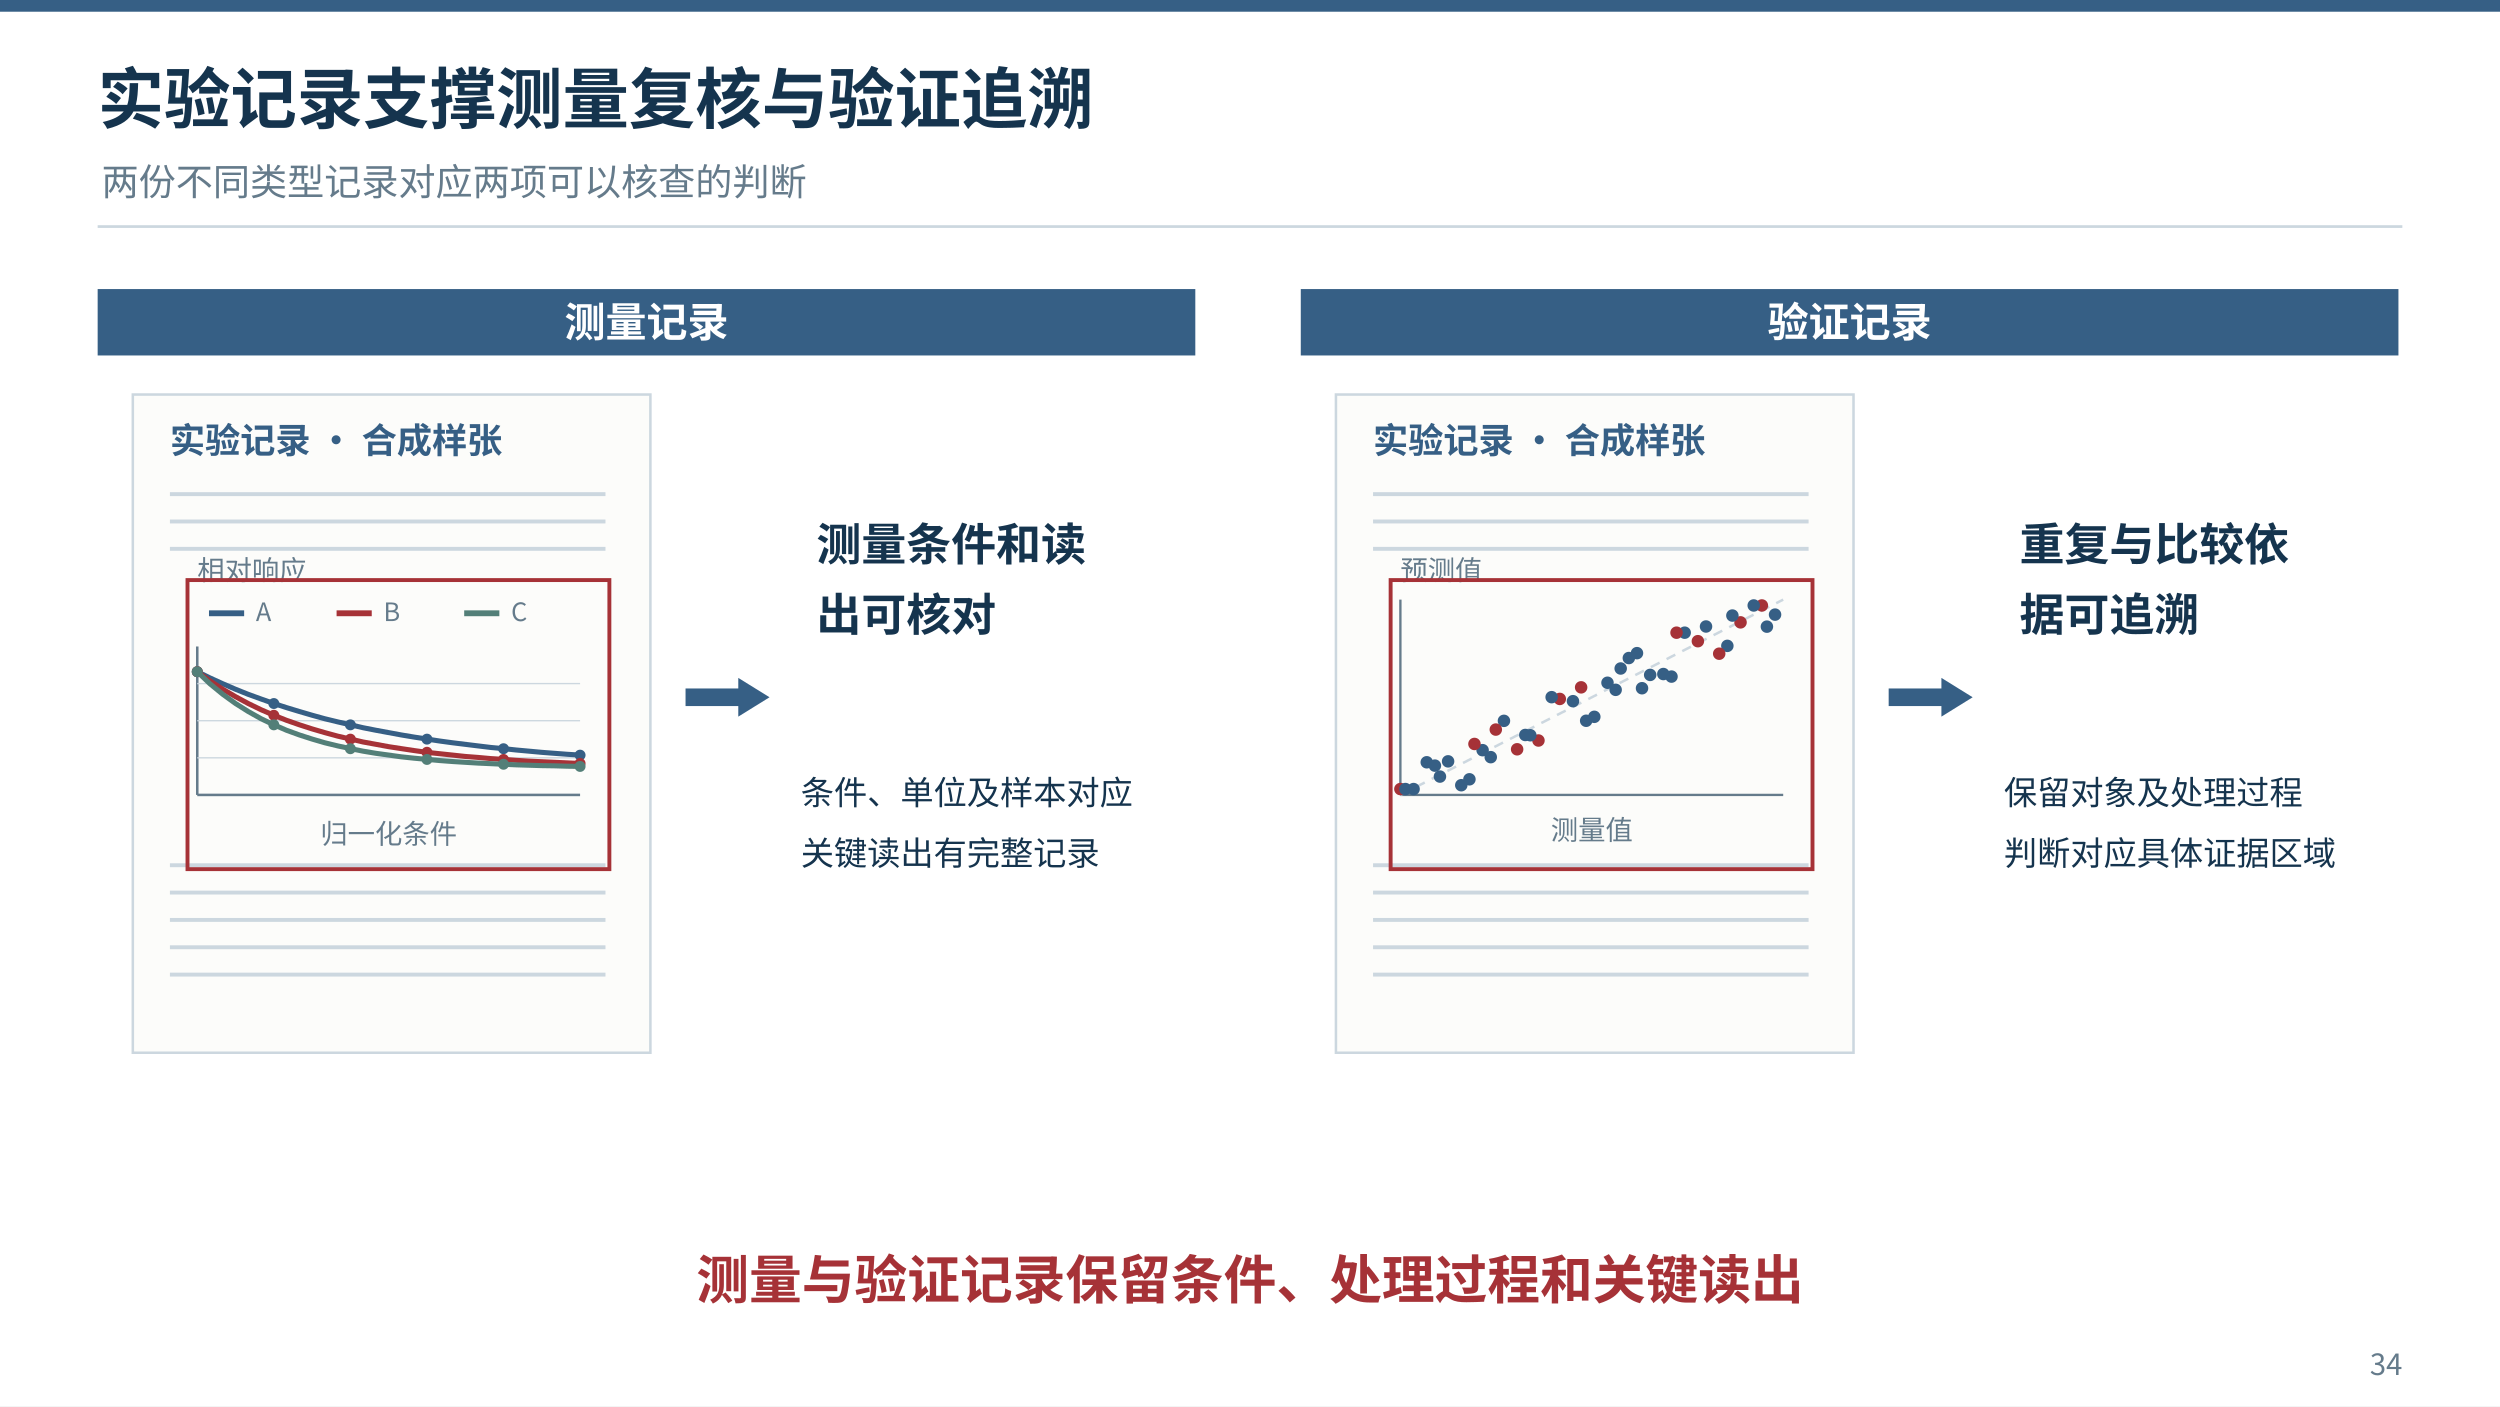
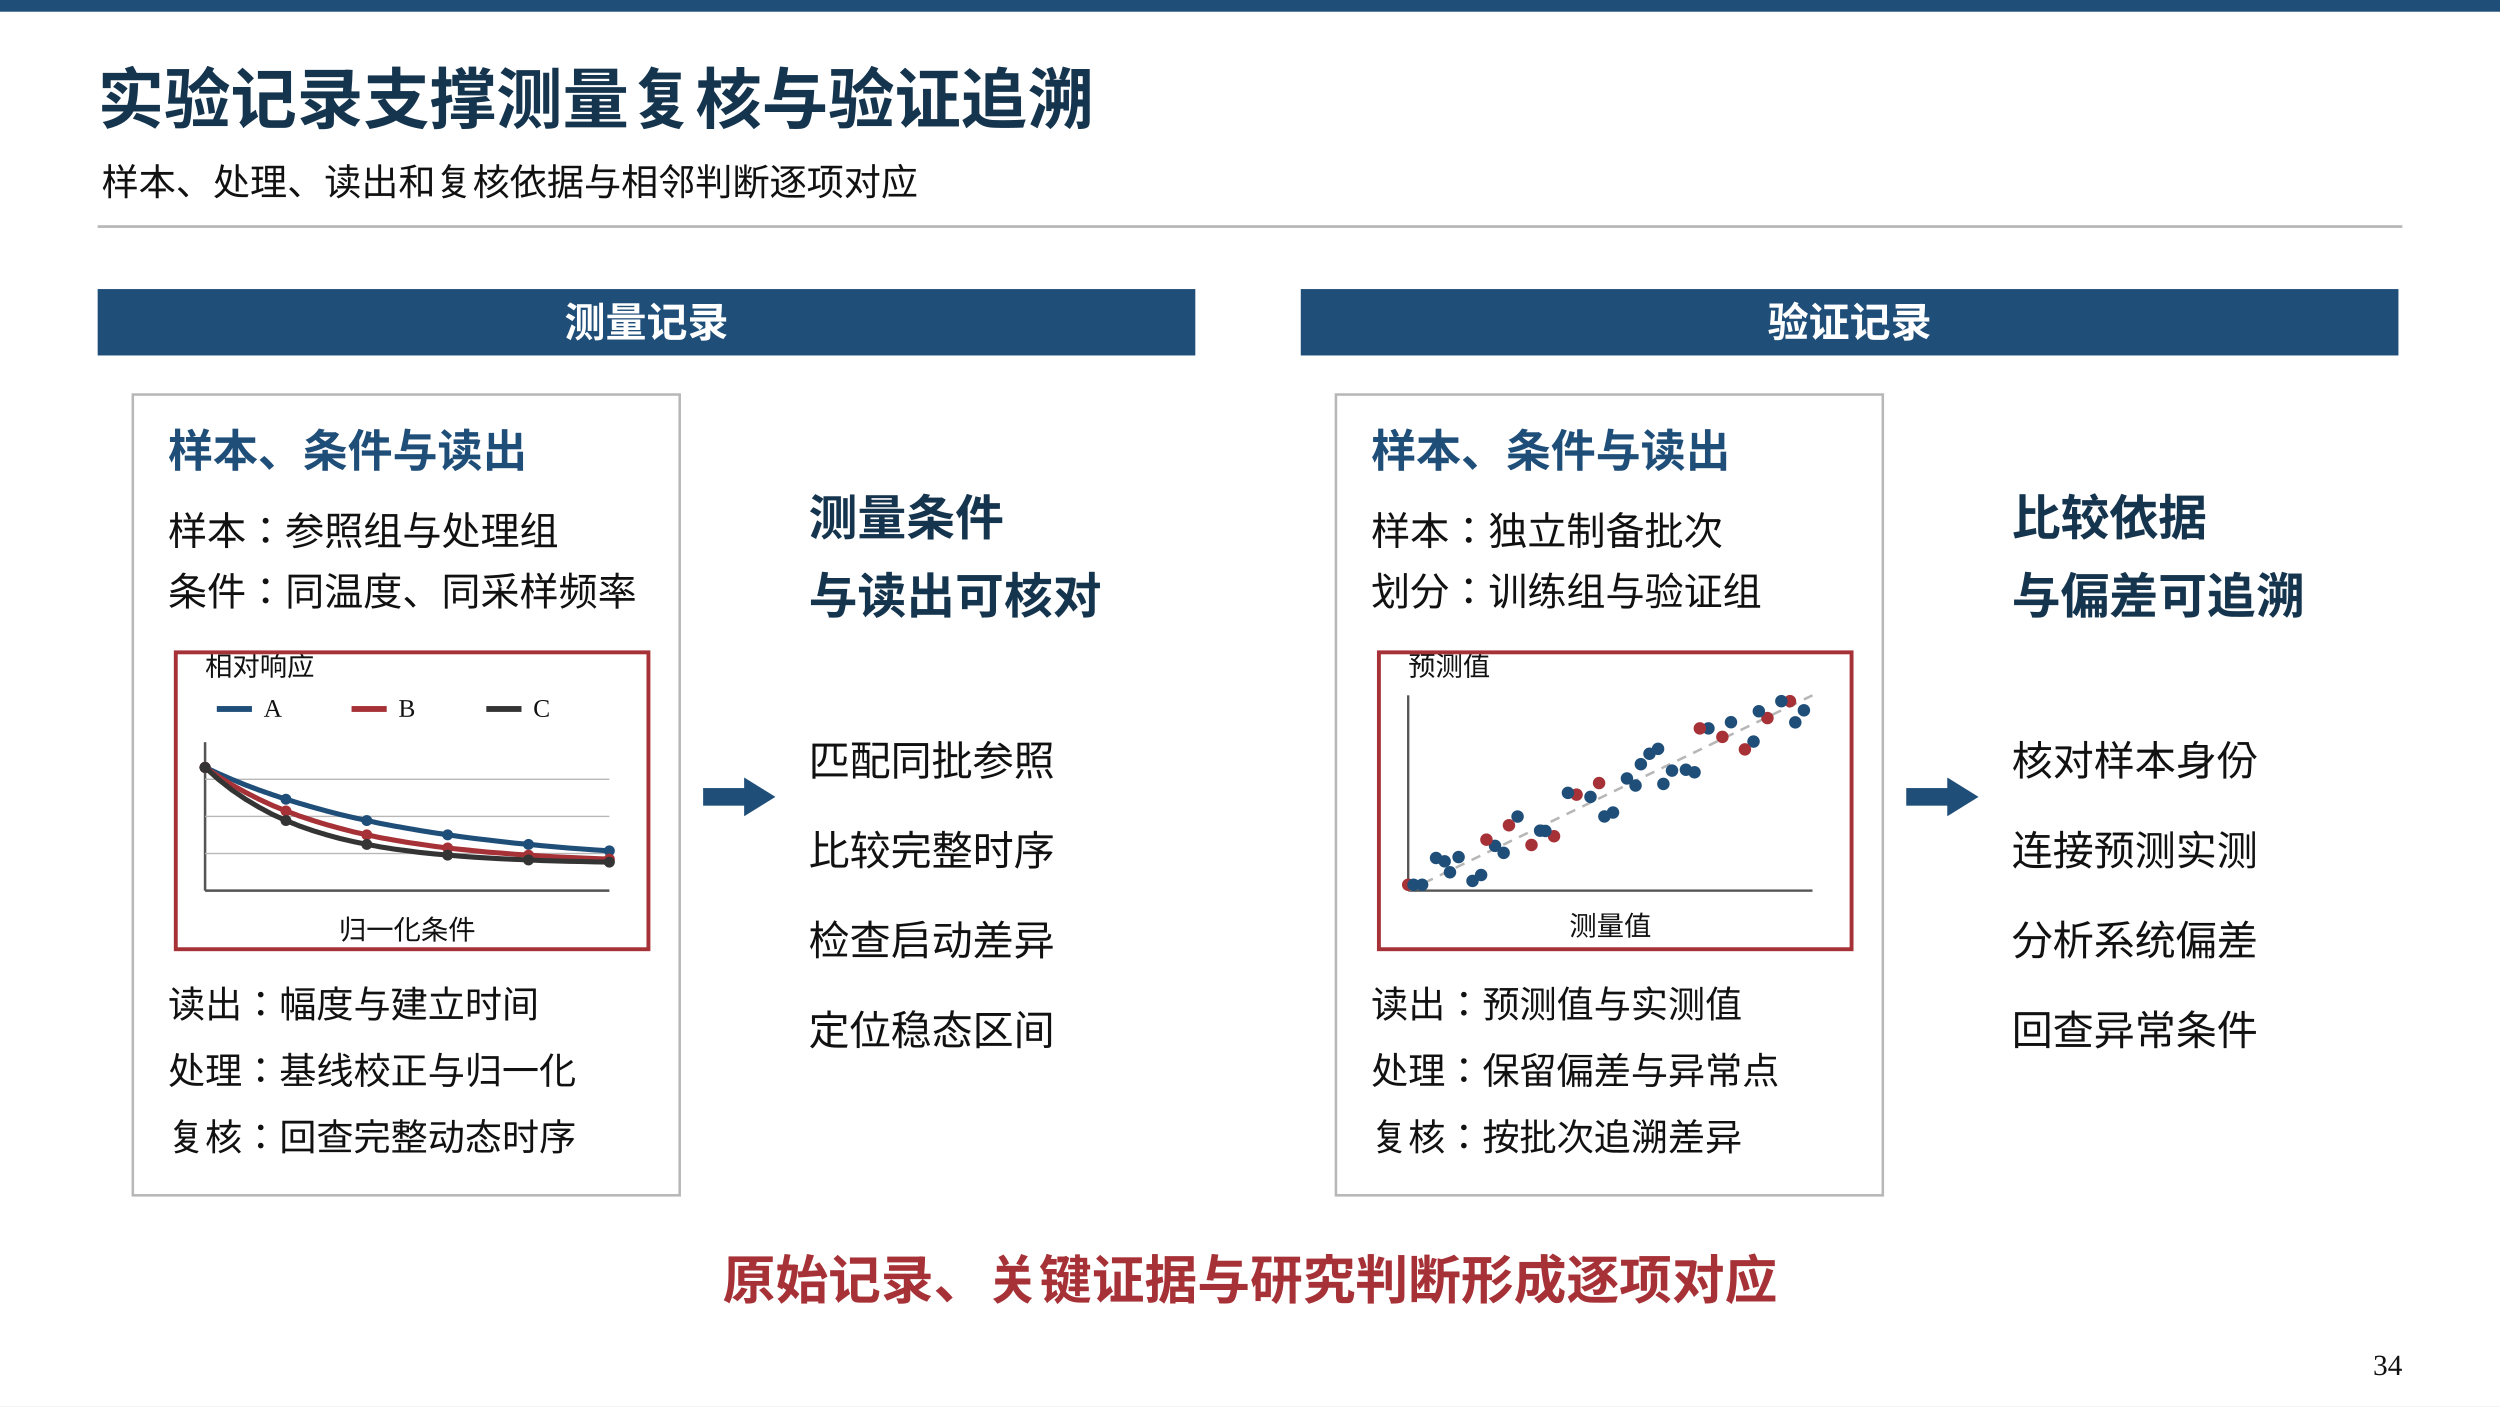
<svg xmlns="http://www.w3.org/2000/svg" width="1280" height="720" viewBox="0 0 1280 720">
  <rect width="1280" height="720" fill="white" />
-   <style>text{font-family:"Noto Sans CJK SC","Microsoft YaHei","PingFang SC",sans-serif}line,path,rect,circle,ellipse,polyline{vector-effect:non-scaling-stroke}</style>
-   <rect x="0" y="0" width="1280" height="6" fill="#365F85" />
-   <text x="50" y="63" font-size="34" fill="#15344E" font-weight="700" text-anchor="start">实验记录支撑测量复核与验证追溯</text>
-   <text x="52" y="100" font-size="19" fill="#657B8B" font-weight="400" text-anchor="start">两份不同类型记录对应两项可以核查的判断</text>
-   <line x1="50" y1="116" x2="1230" y2="116" stroke="#CCD7DF" stroke-width="1.4" />
-   <rect x="50" y="148" width="562" height="34" fill="#365F85" />
-   <text x="331.0" y="172.48" font-size="21" fill="white" font-weight="700" text-anchor="middle">测量记录</text>
-   <rect x="68" y="202" width="265" height="337" fill="#FCFCFA" stroke="#CCD7DF" stroke-width="1.3" />
-   <text x="87" y="232" font-size="18" fill="#365F85" font-weight="700" text-anchor="start">实验记录 · 合成样张</text>
-   <line x1="87" y1="253" x2="310" y2="253" stroke="#CCD7DF" stroke-width="2" />
-   <line x1="87" y1="267" x2="310" y2="267" stroke="#CCD7DF" stroke-width="2" />
-   <line x1="87" y1="281" x2="310" y2="281" stroke="#CCD7DF" stroke-width="2" />
-   <line x1="87" y1="443" x2="310" y2="443" stroke="#CCD7DF" stroke-width="2" />
-   <line x1="87" y1="457" x2="310" y2="457" stroke="#CCD7DF" stroke-width="2" />
-   <line x1="87" y1="471" x2="310" y2="471" stroke="#CCD7DF" stroke-width="2" />
-   <line x1="87" y1="485" x2="310" y2="485" stroke="#CCD7DF" stroke-width="2" />
-   <line x1="87" y1="499" x2="310" y2="499" stroke="#CCD7DF" stroke-width="2" />
-   <text x="101" y="297" font-size="14" fill="#657B8B" font-weight="400" text-anchor="start">相对响应</text>
-   <line x1="101" y1="407" x2="297" y2="407" stroke="#657B8B" stroke-width="1.3" />
-   <line x1="101" y1="331" x2="101" y2="407" stroke="#657B8B" stroke-width="1.3" />
-   <line x1="101" y1="350.0" x2="297" y2="350.0" stroke="#CCD7DF" stroke-width="0.7" />
-   <line x1="101" y1="369.0" x2="297" y2="369.0" stroke="#CCD7DF" stroke-width="0.7" />
-   <line x1="101" y1="388.0" x2="297" y2="388.0" stroke="#CCD7DF" stroke-width="0.7" />
-   <path d="M101.0,343.9 L107.5,347.1 L114.1,350.1 L120.6,352.9 L127.1,355.5 L133.7,357.9 L140.2,360.2 L146.7,362.3 L153.3,364.3 L159.8,366.2 L166.3,368.0 L172.9,369.6 L179.4,371.1 L185.9,372.6 L192.5,373.9 L199.0,375.1 L205.5,376.3 L212.1,377.4 L218.6,378.4 L225.1,379.4 L231.7,380.3 L238.2,381.1 L244.7,381.9 L251.3,382.7 L257.8,383.3 L264.3,384.0 L270.9,384.6 L277.4,385.2 L283.9,385.7 L290.5,386.2 L297.0,386.6" fill="none" stroke="#365F85" stroke-width="2.6" />
-   <circle cx="101.0" cy="343.92" r="2.8" fill="#365F85" />
-   <circle cx="140.2" cy="360.206" r="2.8" fill="#365F85" />
-   <circle cx="179.4" cy="371.123" r="2.8" fill="#365F85" />
-   <circle cx="218.6" cy="378.441" r="2.8" fill="#365F85" />
-   <circle cx="257.8" cy="383.346" r="2.8" fill="#365F85" />
-   <circle cx="297.0" cy="386.634" r="2.8" fill="#365F85" />
-   <path d="M101.0,343.9 L107.5,348.6 L114.1,352.9 L120.6,356.7 L127.1,360.2 L133.7,363.4 L140.2,366.2 L146.7,368.8 L153.3,371.1 L159.8,373.2 L166.3,375.1 L172.9,376.9 L179.4,378.4 L185.9,379.9 L192.5,381.1 L199.0,382.3 L205.5,383.3 L212.1,384.3 L218.6,385.2 L225.1,385.9 L231.7,386.6 L238.2,387.3 L244.7,387.8 L251.3,388.4 L257.8,388.8 L264.3,389.3 L270.9,389.7 L277.4,390.0 L283.9,390.3 L290.5,390.6 L297.0,390.9" fill="none" stroke="#A63237" stroke-width="2.6" />
-   <circle cx="101.0" cy="343.92" r="2.8" fill="#A63237" />
-   <circle cx="140.2" cy="366.209" r="2.8" fill="#A63237" />
-   <circle cx="179.4" cy="378.441" r="2.8" fill="#A63237" />
-   <circle cx="218.6" cy="385.154" r="2.8" fill="#A63237" />
-   <circle cx="257.8" cy="388.839" r="2.8" fill="#A63237" />
-   <circle cx="297.0" cy="390.861" r="2.8" fill="#A63237" />
-   <path d="M101.0,343.9 L107.5,350.1 L114.1,355.5 L120.6,360.2 L127.1,364.3 L133.7,368.0 L140.2,371.1 L146.7,373.9 L153.3,376.3 L159.8,378.4 L166.3,380.3 L172.9,381.9 L179.4,383.3 L185.9,384.6 L192.5,385.7 L199.0,386.6 L205.5,387.5 L212.1,388.2 L218.6,388.8 L225.1,389.4 L231.7,389.9 L238.2,390.3 L244.7,390.7 L251.3,391.0 L257.8,391.3 L264.3,391.6 L270.9,391.8 L277.4,392.0 L283.9,392.1 L290.5,392.3 L297.0,392.4" fill="none" stroke="#537F78" stroke-width="2.6" />
-   <circle cx="101.0" cy="343.92" r="2.8" fill="#537F78" />
-   <circle cx="140.2" cy="371.123" r="2.8" fill="#537F78" />
-   <circle cx="179.4" cy="383.346" r="2.8" fill="#537F78" />
-   <circle cx="218.6" cy="388.839" r="2.8" fill="#537F78" />
-   <circle cx="257.8" cy="391.306" r="2.8" fill="#537F78" />
-   <circle cx="297.0" cy="392.415" r="2.8" fill="#537F78" />
-   <text x="199.0" y="432" font-size="14" fill="#657B8B" font-weight="400" text-anchor="middle">归一化条件</text>
-   <line x1="107.0" y1="314" x2="125.0" y2="314" stroke="#365F85" stroke-width="3" />
-   <text x="131.0" y="318" font-size="13" fill="#657B8B" font-weight="400" text-anchor="start">A</text>
-   <line x1="172.333" y1="314" x2="190.333" y2="314" stroke="#A63237" stroke-width="3" />
-   <text x="196.333" y="318" font-size="13" fill="#657B8B" font-weight="400" text-anchor="start">B</text>
-   <line x1="237.667" y1="314" x2="255.667" y2="314" stroke="#537F78" stroke-width="3" />
-   <text x="261.667" y="318" font-size="13" fill="#657B8B" font-weight="400" text-anchor="start">C</text>
-   <rect x="96" y="297" width="216" height="148" fill="none" stroke="#A63237" stroke-width="2" />
-   <polygon points="351.00,361.50 378.00,361.50 378.00,366.92 394.00,357.00 378.00,347.08 378.00,352.50 351.00,352.50" fill="#365F85" />
-   <text x="418" y="287" font-size="23" fill="#15344E" font-weight="700" text-anchor="start">测量条件和读</text>
-   <text x="418" y="323" font-size="23" fill="#15344E" font-weight="700" text-anchor="start">出可核对</text>
-   <text x="410" y="412" font-size="17" fill="#15344E" font-weight="400" text-anchor="start">条件、单位及样本对应</text>
-   <text x="410" y="443" font-size="17" fill="#15344E" font-weight="400" text-anchor="start">关键读出有完整记录</text>
-   <rect x="666" y="148" width="562" height="34" fill="#365F85" />
-   <text x="947.0" y="172.48" font-size="21" fill="white" font-weight="700" text-anchor="middle">验证记录</text>
-   <rect x="684" y="202" width="265" height="337" fill="#FCFCFA" stroke="#CCD7DF" stroke-width="1.3" />
-   <text x="703" y="232" font-size="18" fill="#365F85" font-weight="700" text-anchor="start">实验记录 · 合成样张</text>
-   <line x1="703" y1="253" x2="926" y2="253" stroke="#CCD7DF" stroke-width="2" />
-   <line x1="703" y1="267" x2="926" y2="267" stroke="#CCD7DF" stroke-width="2" />
-   <line x1="703" y1="281" x2="926" y2="281" stroke="#CCD7DF" stroke-width="2" />
-   <line x1="703" y1="443" x2="926" y2="443" stroke="#CCD7DF" stroke-width="2" />
-   <line x1="703" y1="457" x2="926" y2="457" stroke="#CCD7DF" stroke-width="2" />
-   <line x1="703" y1="471" x2="926" y2="471" stroke="#CCD7DF" stroke-width="2" />
-   <line x1="703" y1="485" x2="926" y2="485" stroke="#CCD7DF" stroke-width="2" />
-   <line x1="703" y1="499" x2="926" y2="499" stroke="#CCD7DF" stroke-width="2" />
-   <line x1="717" y1="407" x2="913" y2="407" stroke="#657B8B" stroke-width="1.2" />
-   <line x1="717" y1="307" x2="717" y2="407" stroke="#657B8B" stroke-width="1.2" />
-   <line x1="717" y1="407" x2="913" y2="307" stroke="#CCD7DF" stroke-width="1.3" stroke-dasharray="5 4" />
-   <circle cx="717.0" cy="404.0" r="3.2" fill="#A63237" />
-   <circle cx="838.135" cy="334.414" r="3.2" fill="#365F85" />
-   <circle cx="763.269" cy="387.661" r="3.2" fill="#365F85" />
-   <circle cx="884.404" cy="330.683" r="3.2" fill="#365F85" />
-   <circle cx="809.539" cy="351.92" r="3.2" fill="#A63237" />
-   <circle cx="734.673" cy="392.003" r="3.2" fill="#365F85" />
-   <circle cx="855.808" cy="346.413" r="3.2" fill="#365F85" />
-   <circle cx="780.943" cy="376.306" r="3.2" fill="#365F85" />
-   <circle cx="902.077" cy="310.0" r="3.2" fill="#A63237" />
-   <circle cx="827.212" cy="353.192" r="3.2" fill="#365F85" />
-   <circle cx="752.347" cy="399.004" r="3.2" fill="#365F85" />
-   <circle cx="873.481" cy="320.767" r="3.2" fill="#365F85" />
-   <circle cx="798.616" cy="357.852" r="3.2" fill="#A63237" />
-   <circle cx="723.751" cy="404.0" r="3.2" fill="#365F85" />
-   <circle cx="844.885" cy="345.553" r="3.2" fill="#365F85" />
-   <circle cx="770.02" cy="369.078" r="3.2" fill="#365F85" />
-   <circle cx="891.155" cy="318.648" r="3.2" fill="#A63237" />
-   <circle cx="816.289" cy="367.014" r="3.2" fill="#365F85" />
-   <circle cx="741.424" cy="389.813" r="3.2" fill="#365F85" />
-   <circle cx="862.559" cy="323.934" r="3.2" fill="#365F85" />
-   <circle cx="787.693" cy="379.141" r="3.2" fill="#A63237" />
-   <circle cx="908.828" cy="314.681" r="3.2" fill="#365F85" />
-   <circle cx="833.963" cy="336.918" r="3.2" fill="#365F85" />
-   <circle cx="759.097" cy="384.088" r="3.2" fill="#365F85" />
-   <circle cx="880.232" cy="334.693" r="3.2" fill="#A63237" />
-   <circle cx="805.367" cy="359.005" r="3.2" fill="#365F85" />
-   <circle cx="730.501" cy="390.289" r="3.2" fill="#365F85" />
-   <circle cx="851.636" cy="345.105" r="3.2" fill="#365F85" />
-   <circle cx="776.771" cy="383.637" r="3.2" fill="#A63237" />
-   <circle cx="897.905" cy="310.0" r="3.2" fill="#365F85" />
-   <circle cx="823.04" cy="349.573" r="3.2" fill="#365F85" />
-   <circle cx="748.175" cy="402.031" r="3.2" fill="#365F85" />
-   <circle cx="869.309" cy="328.288" r="3.2" fill="#A63237" />
-   <circle cx="794.444" cy="356.949" r="3.2" fill="#365F85" />
-   <circle cx="719.579" cy="404.0" r="3.2" fill="#365F85" />
-   <circle cx="840.713" cy="352.372" r="3.2" fill="#365F85" />
-   <circle cx="765.848" cy="373.543" r="3.2" fill="#A63237" />
-   <circle cx="886.982" cy="315.161" r="3.2" fill="#365F85" />
-   <circle cx="812.117" cy="369.029" r="3.2" fill="#365F85" />
-   <circle cx="737.252" cy="397.602" r="3.2" fill="#365F85" />
-   <circle cx="858.386" cy="323.936" r="3.2" fill="#A63237" />
-   <circle cx="783.521" cy="376.452" r="3.2" fill="#365F85" />
-   <circle cx="904.656" cy="320.844" r="3.2" fill="#365F85" />
-   <circle cx="829.79" cy="342.269" r="3.2" fill="#365F85" />
-   <circle cx="754.925" cy="380.908" r="3.2" fill="#A63237" />
-   <text x="815.0" y="430" font-size="14" fill="#657B8B" font-weight="400" text-anchor="middle">测量值</text>
-   <text x="717" y="297" font-size="14" fill="#657B8B" font-weight="400" text-anchor="start">预测值</text>
-   <rect x="712" y="297" width="216" height="148" fill="none" stroke="#A63237" stroke-width="2" />
-   <polygon points="967.00,361.50 994.00,361.50 994.00,366.92 1010.00,357.00 994.00,347.08 994.00,352.50 967.00,352.50" fill="#365F85" />
-   <text x="1034" y="287" font-size="23" fill="#15344E" font-weight="700" text-anchor="start">重复与比较依</text>
-   <text x="1034" y="323" font-size="23" fill="#15344E" font-weight="700" text-anchor="start">据可追溯</text>
-   <text x="1026" y="412" font-size="17" fill="#15344E" font-weight="400" text-anchor="start">保留对象及处理过程</text>
-   <text x="1026" y="443" font-size="17" fill="#15344E" font-weight="400" text-anchor="start">判断对应具体证据区域</text>
-   <text x="640" y="665" font-size="27" fill="#A63237" font-weight="700" text-anchor="middle">测量与验证记录保留条件、处理过程和关键读出</text>
-   <text x="1230" y="704" font-size="15" fill="#657B8B" font-weight="400" text-anchor="end">34</text>
+   <style>text{font-family:"Times New Roman","Microsoft YaHei"}line,path,rect,circle,ellipse,polyline{vector-effect:non-scaling-stroke}</style>
+   <rect x="0" y="0" width="1280" height="6" fill="#1F4E79" />
+   <text x="50" y="63" font-size="34" fill="#15344E" font-weight="700" text-anchor="start">
+     <tspan font-family="Microsoft YaHei">实验记录支撑测量复核与验证追溯</tspan>
+   </text>
+   <text x="52" y="100" font-size="19" fill="#111111" font-weight="400" text-anchor="start">
+     <tspan font-family="Microsoft YaHei">样本、处理、读出和复核依据与相邻判断逐项对应</tspan>
+   </text>
+   <line x1="50" y1="116" x2="1230" y2="116" stroke="#B7B7B7" stroke-width="1.4" />
+   <rect x="50" y="148" width="562" height="34" fill="#1F4E79" />
+   <text x="331.0" y="172.48" font-size="21" fill="white" font-weight="700" text-anchor="middle">
+     <tspan font-family="Microsoft YaHei">测量记录</tspan>
+   </text>
+   <rect x="68" y="202" width="280" height="410" fill="white" stroke="#B7B7B7" stroke-width="1.3" />
+   <text x="86" y="239" font-size="23" fill="#1F4E79" font-weight="700" text-anchor="start">
+     <tspan font-family="Microsoft YaHei">样本、条件与读出</tspan>
+   </text>
+   <text x="86" y="279" font-size="20" fill="#111111" font-weight="400" text-anchor="start">
+     <tspan font-family="Microsoft YaHei">样本：参照组与处理组</tspan>
+   </text>
+   <text x="86" y="310" font-size="20" fill="#111111" font-weight="400" text-anchor="start">
+     <tspan font-family="Microsoft YaHei">条件：同温度、同采样频率</tspan>
+   </text>
+   <text x="105" y="346" font-size="14" fill="#111111" font-weight="400" text-anchor="start">
+     <tspan font-family="Microsoft YaHei">相对响应</tspan>
+   </text>
+   <line x1="105" y1="456" x2="312" y2="456" stroke="#555555" stroke-width="1.3" />
+   <line x1="105" y1="380" x2="105" y2="456" stroke="#555555" stroke-width="1.3" />
+   <line x1="105" y1="399.0" x2="312" y2="399.0" stroke="#B7B7B7" stroke-width="0.7" />
+   <line x1="105" y1="418.0" x2="312" y2="418.0" stroke="#B7B7B7" stroke-width="0.7" />
+   <line x1="105" y1="437.0" x2="312" y2="437.0" stroke="#B7B7B7" stroke-width="0.7" />
+   <path d="M105.0,392.9 L111.9,396.1 L118.8,399.1 L125.7,401.9 L132.6,404.5 L139.5,406.9 L146.4,409.2 L153.3,411.3 L160.2,413.3 L167.1,415.2 L174.0,417.0 L180.9,418.6 L187.8,420.1 L194.7,421.6 L201.6,422.9 L208.5,424.1 L215.4,425.3 L222.3,426.4 L229.2,427.4 L236.1,428.4 L243.0,429.3 L249.9,430.1 L256.8,430.9 L263.7,431.7 L270.6,432.3 L277.5,433.0 L284.4,433.6 L291.3,434.2 L298.2,434.7 L305.1,435.2 L312.0,435.6" fill="none" stroke="#1F4E79" stroke-width="2.6" />
+   <circle cx="105.0" cy="392.92" r="2.8" fill="#1F4E79" />
+   <circle cx="146.4" cy="409.206" r="2.8" fill="#1F4E79" />
+   <circle cx="187.8" cy="420.123" r="2.8" fill="#1F4E79" />
+   <circle cx="229.2" cy="427.441" r="2.8" fill="#1F4E79" />
+   <circle cx="270.6" cy="432.346" r="2.8" fill="#1F4E79" />
+   <circle cx="312.0" cy="435.634" r="2.8" fill="#1F4E79" />
+   <path d="M105.0,392.9 L111.9,397.6 L118.8,401.9 L125.7,405.7 L132.6,409.2 L139.5,412.4 L146.4,415.2 L153.3,417.8 L160.2,420.1 L167.1,422.2 L174.0,424.1 L180.9,425.9 L187.8,427.4 L194.7,428.9 L201.6,430.1 L208.5,431.3 L215.4,432.3 L222.3,433.3 L229.2,434.2 L236.1,434.9 L243.0,435.6 L249.9,436.3 L256.8,436.8 L263.7,437.4 L270.6,437.8 L277.5,438.3 L284.4,438.7 L291.3,439.0 L298.2,439.3 L305.1,439.6 L312.0,439.9" fill="none" stroke="#A63237" stroke-width="2.6" />
+   <circle cx="105.0" cy="392.92" r="2.8" fill="#A63237" />
+   <circle cx="146.4" cy="415.209" r="2.8" fill="#A63237" />
+   <circle cx="187.8" cy="427.441" r="2.8" fill="#A63237" />
+   <circle cx="229.2" cy="434.154" r="2.8" fill="#A63237" />
+   <circle cx="270.6" cy="437.839" r="2.8" fill="#A63237" />
+   <circle cx="312.0" cy="439.861" r="2.8" fill="#A63237" />
+   <path d="M105.0,392.9 L111.9,399.1 L118.8,404.5 L125.7,409.2 L132.6,413.3 L139.5,417.0 L146.4,420.1 L153.3,422.9 L160.2,425.3 L167.1,427.4 L174.0,429.3 L180.9,430.9 L187.8,432.3 L194.7,433.6 L201.6,434.7 L208.5,435.6 L215.4,436.5 L222.3,437.2 L229.2,437.8 L236.1,438.4 L243.0,438.9 L249.9,439.3 L256.8,439.7 L263.7,440.0 L270.6,440.3 L277.5,440.6 L284.4,440.8 L291.3,441.0 L298.2,441.1 L305.1,441.3 L312.0,441.4" fill="none" stroke="#343434" stroke-width="2.6" />
+   <circle cx="105.0" cy="392.92" r="2.8" fill="#343434" />
+   <circle cx="146.4" cy="420.123" r="2.8" fill="#343434" />
+   <circle cx="187.8" cy="432.346" r="2.8" fill="#343434" />
+   <circle cx="229.2" cy="437.839" r="2.8" fill="#343434" />
+   <circle cx="270.6" cy="440.306" r="2.8" fill="#343434" />
+   <circle cx="312.0" cy="441.415" r="2.8" fill="#343434" />
+   <text x="208.5" y="481" font-size="14" fill="#111111" font-weight="400" text-anchor="middle">
+     <tspan font-family="Microsoft YaHei">归一化条件</tspan>
+   </text>
+   <line x1="111.0" y1="363" x2="129.0" y2="363" stroke="#1F4E79" stroke-width="3" />
+   <text x="135.0" y="367" font-size="13" fill="#111111" font-weight="400" text-anchor="start">
+     <tspan font-family="Times New Roman">A</tspan>
+   </text>
+   <line x1="180.0" y1="363" x2="198.0" y2="363" stroke="#A63237" stroke-width="3" />
+   <text x="204.0" y="367" font-size="13" fill="#111111" font-weight="400" text-anchor="start">
+     <tspan font-family="Times New Roman">B</tspan>
+   </text>
+   <line x1="249.0" y1="363" x2="267.0" y2="363" stroke="#343434" stroke-width="3" />
+   <text x="273.0" y="367" font-size="13" fill="#111111" font-weight="400" text-anchor="start">
+     <tspan font-family="Times New Roman">C</tspan>
+   </text>
+   <rect x="90" y="334" width="242" height="152" fill="none" stroke="#A63237" stroke-width="2" />
+   <text x="86" y="521" font-size="19" fill="#111111" font-weight="400" text-anchor="start">
+     <tspan font-family="Microsoft YaHei">读出：幅度与建立时间</tspan>
+   </text>
+   <text x="86" y="555" font-size="19" fill="#111111" font-weight="400" text-anchor="start">
+     <tspan font-family="Microsoft YaHei">处理：基线校正与归一化</tspan>
+   </text>
+   <text x="86" y="589" font-size="19" fill="#111111" font-weight="400" text-anchor="start">
+     <tspan font-family="Microsoft YaHei">复核：回查完整动态时序</tspan>
+   </text>
+   <polygon points="360.00,412.50 381.00,412.50 381.00,417.92 397.00,408.00 381.00,398.08 381.00,403.50 360.00,403.50" fill="#1F4E79" />
+   <text x="414" y="274" font-size="25" fill="#15344E" font-weight="700" text-anchor="start">
+     <tspan font-family="Microsoft YaHei">测量条件</tspan>
+   </text>
+   <text x="414" y="314" font-size="25" fill="#15344E" font-weight="700" text-anchor="start">
+     <tspan font-family="Microsoft YaHei">与读出可核对</tspan>
+   </text>
+   <text x="414" y="397" font-size="21" fill="#111111" font-weight="400" text-anchor="start">
+     <tspan font-family="Microsoft YaHei">匹配同批参照</tspan>
+   </text>
+   <text x="414" y="443" font-size="21" fill="#111111" font-weight="400" text-anchor="start">
+     <tspan font-family="Microsoft YaHei">比较完整时序</tspan>
+   </text>
+   <text x="414" y="489" font-size="21" fill="#111111" font-weight="400" text-anchor="start">
+     <tspan font-family="Microsoft YaHei">检查启动差异</tspan>
+   </text>
+   <text x="414" y="535" font-size="21" fill="#111111" font-weight="400" text-anchor="start">
+     <tspan font-family="Microsoft YaHei">定位稳态区间</tspan>
+   </text>
+   <rect x="666" y="148" width="562" height="34" fill="#1F4E79" />
+   <text x="947.0" y="172.48" font-size="21" fill="white" font-weight="700" text-anchor="middle">
+     <tspan font-family="Microsoft YaHei">验证记录</tspan>
+   </text>
+   <rect x="684" y="202" width="280" height="410" fill="white" stroke="#B7B7B7" stroke-width="1.3" />
+   <text x="702" y="239" font-size="23" fill="#1F4E79" font-weight="700" text-anchor="start">
+     <tspan font-family="Microsoft YaHei">样本、条件与读出</tspan>
+   </text>
+   <text x="702" y="279" font-size="20" fill="#111111" font-weight="400" text-anchor="start">
+     <tspan font-family="Microsoft YaHei">样本：独立制备批次</tspan>
+   </text>
+   <text x="702" y="310" font-size="20" fill="#111111" font-weight="400" text-anchor="start">
+     <tspan font-family="Microsoft YaHei">划分：训练组与验证组</tspan>
+   </text>
+   <line x1="721" y1="456" x2="928" y2="456" stroke="#555555" stroke-width="1.2" />
+   <line x1="721" y1="356" x2="721" y2="456" stroke="#555555" stroke-width="1.2" />
+   <line x1="721" y1="456" x2="928" y2="356" stroke="#B7B7B7" stroke-width="1.3" stroke-dasharray="5 4" />
+   <circle cx="721.0" cy="453.0" r="3.2" fill="#A63237" />
+   <circle cx="848.933" cy="383.414" r="3.2" fill="#1F4E79" />
+   <circle cx="769.866" cy="436.661" r="3.2" fill="#1F4E79" />
+   <circle cx="897.799" cy="379.683" r="3.2" fill="#1F4E79" />
+   <circle cx="818.732" cy="400.92" r="3.2" fill="#A63237" />
+   <circle cx="739.665" cy="441.003" r="3.2" fill="#1F4E79" />
+   <circle cx="867.598" cy="395.413" r="3.2" fill="#1F4E79" />
+   <circle cx="788.531" cy="425.306" r="3.2" fill="#1F4E79" />
+   <circle cx="916.464" cy="359.0" r="3.2" fill="#A63237" />
+   <circle cx="837.397" cy="402.192" r="3.2" fill="#1F4E79" />
+   <circle cx="758.33" cy="448.004" r="3.2" fill="#1F4E79" />
+   <circle cx="886.263" cy="369.767" r="3.2" fill="#1F4E79" />
+   <circle cx="807.196" cy="406.852" r="3.2" fill="#A63237" />
+   <circle cx="728.129" cy="453.0" r="3.2" fill="#1F4E79" />
+   <circle cx="856.062" cy="394.553" r="3.2" fill="#1F4E79" />
+   <circle cx="776.996" cy="418.078" r="3.2" fill="#1F4E79" />
+   <circle cx="904.929" cy="367.648" r="3.2" fill="#A63237" />
+   <circle cx="825.862" cy="416.014" r="3.2" fill="#1F4E79" />
+   <circle cx="746.795" cy="438.813" r="3.2" fill="#1F4E79" />
+   <circle cx="874.728" cy="372.934" r="3.2" fill="#1F4E79" />
+   <circle cx="795.661" cy="428.141" r="3.2" fill="#A63237" />
+   <circle cx="923.594" cy="363.681" r="3.2" fill="#1F4E79" />
+   <circle cx="844.527" cy="385.918" r="3.2" fill="#1F4E79" />
+   <circle cx="765.46" cy="433.088" r="3.2" fill="#1F4E79" />
+   <circle cx="893.393" cy="383.693" r="3.2" fill="#A63237" />
+   <circle cx="814.326" cy="408.005" r="3.2" fill="#1F4E79" />
+   <circle cx="735.259" cy="439.289" r="3.2" fill="#1F4E79" />
+   <circle cx="863.192" cy="394.105" r="3.2" fill="#1F4E79" />
+   <circle cx="784.125" cy="432.637" r="3.2" fill="#A63237" />
+   <circle cx="912.058" cy="359.0" r="3.2" fill="#1F4E79" />
+   <circle cx="832.991" cy="398.573" r="3.2" fill="#1F4E79" />
+   <circle cx="753.924" cy="451.031" r="3.2" fill="#1F4E79" />
+   <circle cx="881.857" cy="377.288" r="3.2" fill="#A63237" />
+   <circle cx="802.79" cy="405.949" r="3.2" fill="#1F4E79" />
+   <circle cx="723.723" cy="453.0" r="3.2" fill="#1F4E79" />
+   <circle cx="851.656" cy="401.372" r="3.2" fill="#1F4E79" />
+   <circle cx="772.589" cy="422.543" r="3.2" fill="#A63237" />
+   <circle cx="900.522" cy="364.161" r="3.2" fill="#1F4E79" />
+   <circle cx="821.455" cy="418.029" r="3.2" fill="#1F4E79" />
+   <circle cx="742.388" cy="446.602" r="3.2" fill="#1F4E79" />
+   <circle cx="870.321" cy="372.936" r="3.2" fill="#A63237" />
+   <circle cx="791.254" cy="425.452" r="3.2" fill="#1F4E79" />
+   <circle cx="919.187" cy="369.844" r="3.2" fill="#1F4E79" />
+   <circle cx="840.121" cy="391.269" r="3.2" fill="#1F4E79" />
+   <circle cx="761.054" cy="429.908" r="3.2" fill="#A63237" />
+   <text x="824.5" y="479" font-size="14" fill="#111111" font-weight="400" text-anchor="middle">
+     <tspan font-family="Microsoft YaHei">测量值</tspan>
+   </text>
+   <text x="721" y="346" font-size="14" fill="#111111" font-weight="400" text-anchor="start">
+     <tspan font-family="Microsoft YaHei">预测值</tspan>
+   </text>
+   <rect x="706" y="334" width="242" height="152" fill="none" stroke="#A63237" stroke-width="2" />
+   <text x="702" y="521" font-size="19" fill="#111111" font-weight="400" text-anchor="start">
+     <tspan font-family="Microsoft YaHei">读出：预测值与实测值</tspan>
+   </text>
+   <text x="702" y="555" font-size="19" fill="#111111" font-weight="400" text-anchor="start">
+     <tspan font-family="Microsoft YaHei">处理：保留偏差与异常点</tspan>
+   </text>
+   <text x="702" y="589" font-size="19" fill="#111111" font-weight="400" text-anchor="start">
+     <tspan font-family="Microsoft YaHei">复核：按批次追溯差异</tspan>
+   </text>
+   <polygon points="976.00,412.50 997.00,412.50 997.00,417.92 1013.00,408.00 997.00,398.08 997.00,403.50 976.00,403.50" fill="#1F4E79" />
+   <text x="1030" y="274" font-size="25" fill="#15344E" font-weight="700" text-anchor="start">
+     <tspan font-family="Microsoft YaHei">比较依据</tspan>
+   </text>
+   <text x="1030" y="314" font-size="25" fill="#15344E" font-weight="700" text-anchor="start">
+     <tspan font-family="Microsoft YaHei">与偏差可追溯</tspan>
+   </text>
+   <text x="1030" y="397" font-size="21" fill="#111111" font-weight="400" text-anchor="start">
+     <tspan font-family="Microsoft YaHei">核对样本身份</tspan>
+   </text>
+   <text x="1030" y="443" font-size="21" fill="#111111" font-weight="400" text-anchor="start">
+     <tspan font-family="Microsoft YaHei">连接预测实测</tspan>
+   </text>
+   <text x="1030" y="489" font-size="21" fill="#111111" font-weight="400" text-anchor="start">
+     <tspan font-family="Microsoft YaHei">分析系统偏差</tspan>
+   </text>
+   <text x="1030" y="535" font-size="21" fill="#111111" font-weight="400" text-anchor="start">
+     <tspan font-family="Microsoft YaHei">回查异常条件</tspan>
+   </text>
+   <text x="640" y="665" font-size="27" fill="#A63237" font-weight="700" text-anchor="middle">
+     <tspan font-family="Microsoft YaHei">原始记录、关键证据与研究判断形成逐项对应</tspan>
+   </text>
+   <text x="1230" y="704" font-size="15" fill="#111111" font-weight="400" text-anchor="end">
+     <tspan font-family="Times New Roman">34</tspan>
+   </text>
</svg>
